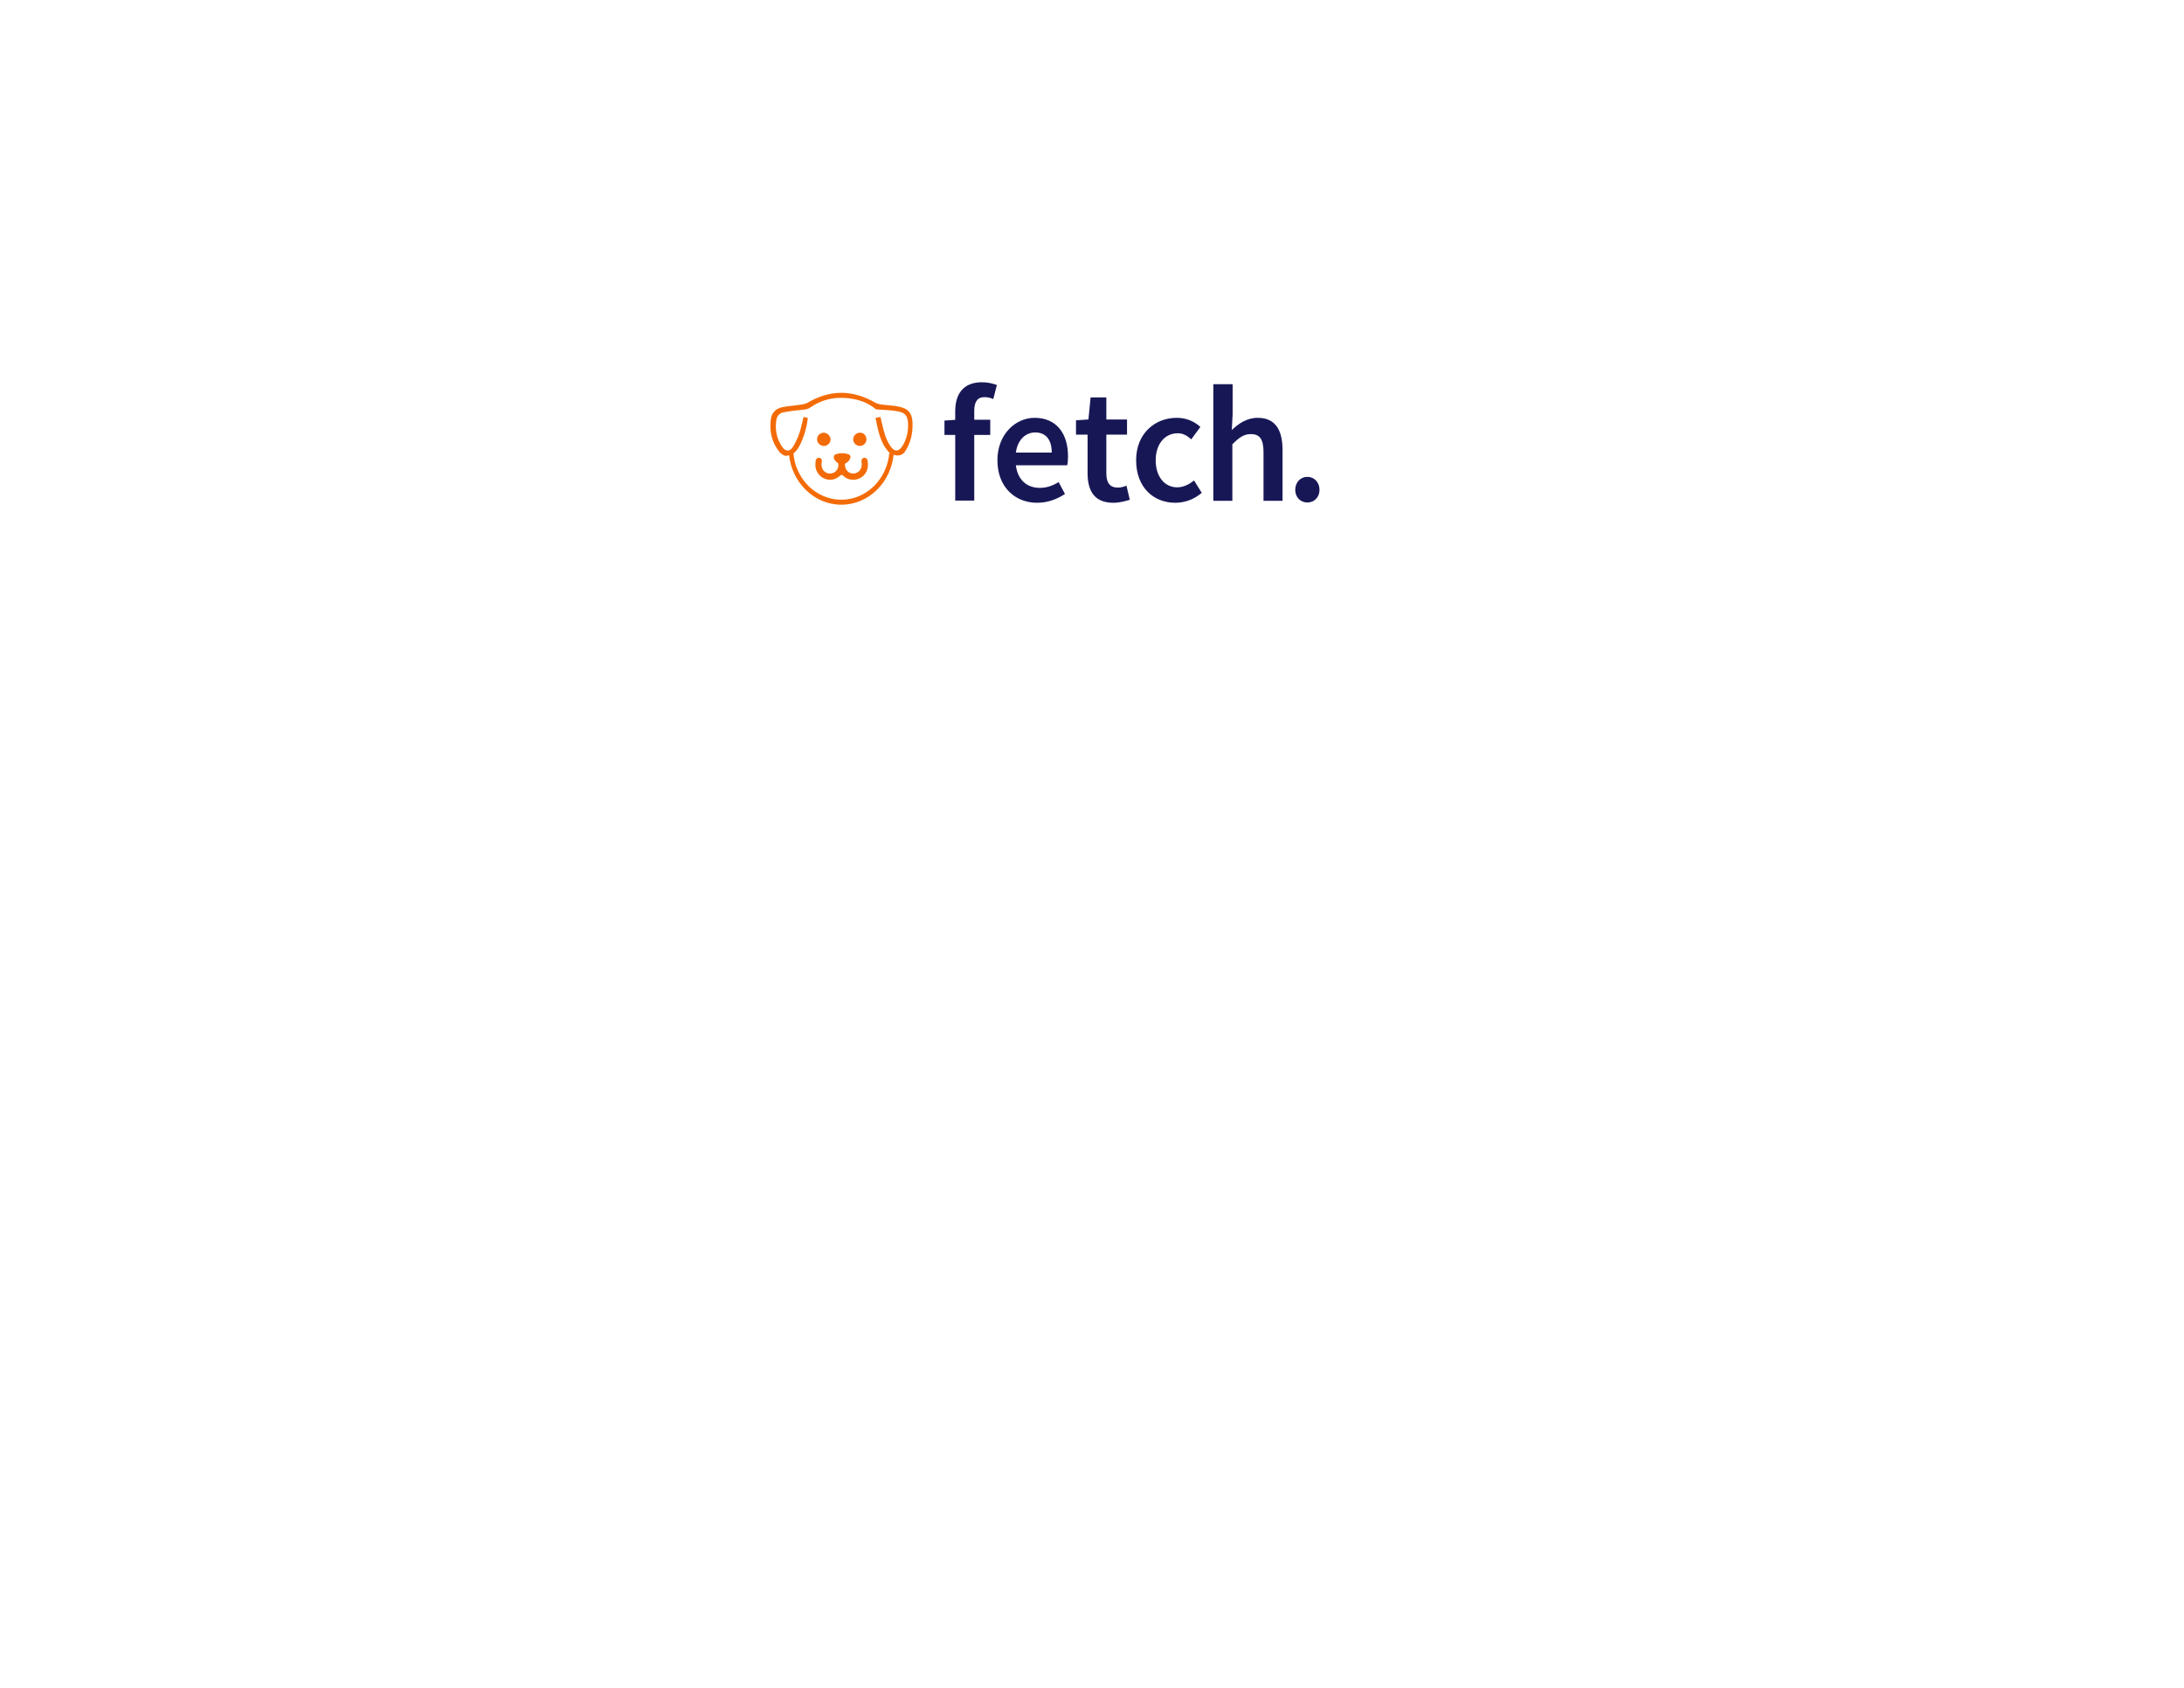
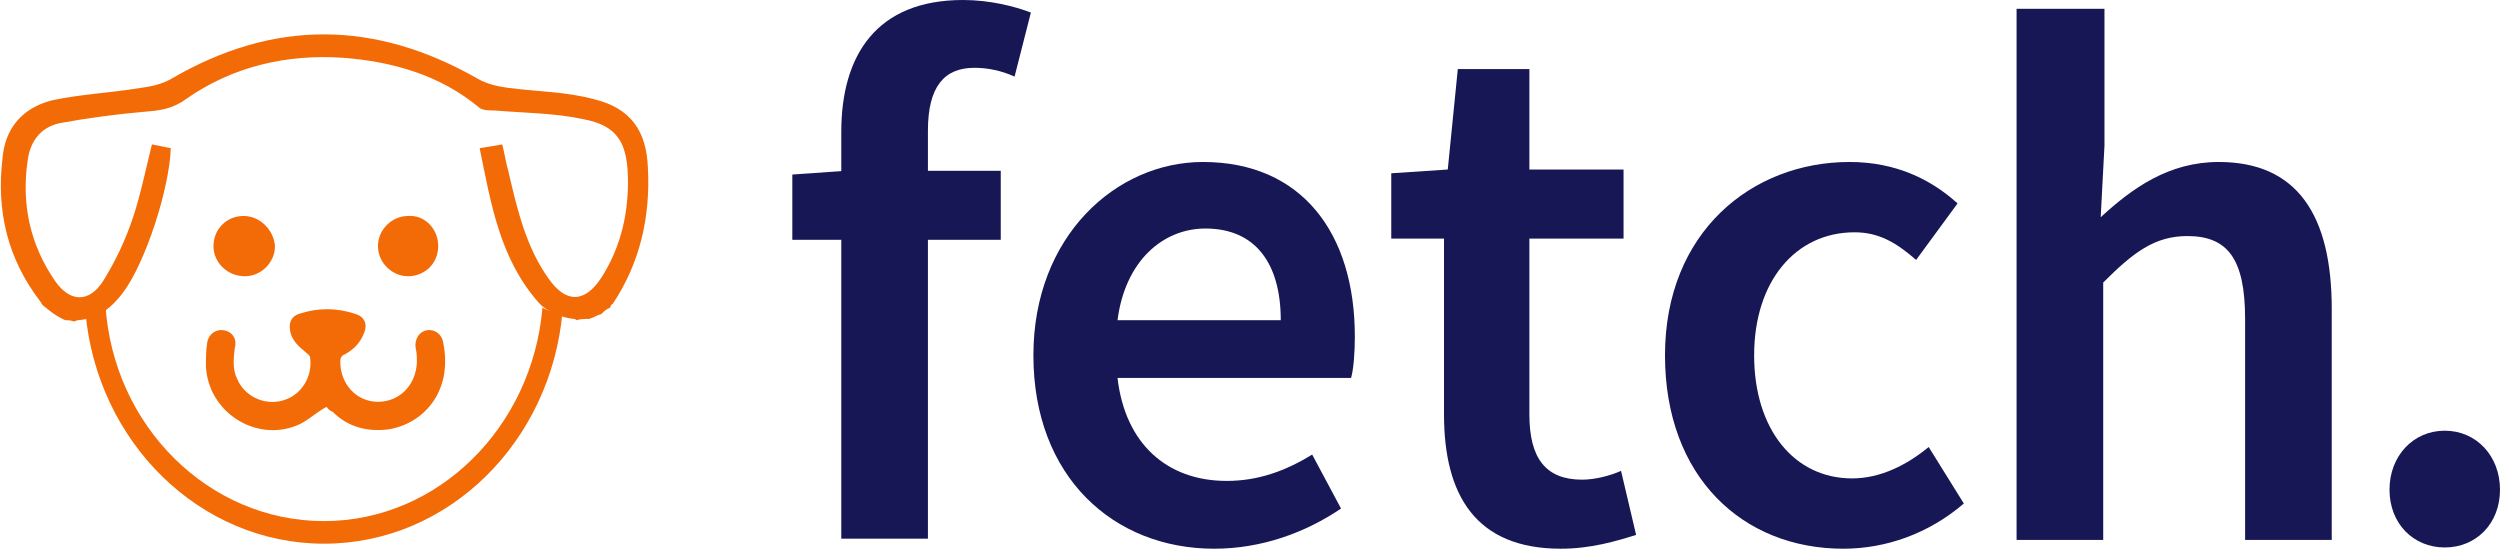
- <svg xmlns="http://www.w3.org/2000/svg" version="1.1" id="Layer_1" x="0px" y="0px" viewBox="0 0 792 612" style="enable-background:new 0 0 792 612;" xml:space="preserve">
+ <svg xmlns="http://www.w3.org/2000/svg" version="1.1" id="Layer_1" x="0px" y="0px" viewBox="0 0 199.1 44.4" style="enable-background:new 0 0 199.1 44.4;" xml:space="preserve">
  <style type="text/css">
	.st0{fill:#181756;}
	.st1{fill:#F36B07;}
</style>
  <g>
-     <path class="st0" d="M342.5,152.5l4.3-0.3h12.3v5.5h-16.6V152.5z M346.4,149.1c0-6.1,2.8-10.5,9.7-10.5c2.1,0,4.1,0.5,5.4,1   l-1.3,5.1c-1.1-0.5-2.2-0.7-3.2-0.7c-2.4,0-3.7,1.5-3.7,5v32.5h-6.9V149.1z" />
-     <path class="st0" d="M361.7,166.9c0-9.5,6.6-15.4,13.5-15.4c7.9,0,12.1,5.7,12.1,13.9c0,1.3-0.1,2.6-0.3,3.3h-18.6   c0.6,5.2,3.9,8.2,8.7,8.2c2.5,0,4.7-0.8,6.8-2.1l2.3,4.3c-2.8,1.9-6.3,3.2-10.1,3.2C368.1,182.3,361.7,176.6,361.7,166.9z    M381.4,164.1c0-4.5-2-7.3-6-7.3c-3.4,0-6.4,2.6-7,7.3H381.4z" />
-     <path class="st0" d="M394.4,171.6v-14h-4.2v-5.2l4.5-0.3l0.8-8h5.7v8h7.5v5.5h-7.5v14c0,3.5,1.3,5.2,4.2,5.2c1,0,2.2-0.3,3.1-0.7   l1.2,5.1c-1.6,0.5-3.6,1.1-6,1.1C396.9,182.3,394.4,178,394.4,171.6z" />
-     <path class="st0" d="M412,166.9c0-9.8,6.9-15.4,14.7-15.4c3.7,0,6.5,1.4,8.6,3.3l-3.3,4.5c-1.6-1.4-3-2.2-4.9-2.2   c-4.7,0-8,3.9-8,9.8c0,5.9,3.2,9.8,7.8,9.8c2.3,0,4.4-1.1,6.1-2.5l2.8,4.5c-2.8,2.4-6.2,3.6-9.6,3.6   C418.2,182.3,412,176.6,412,166.9z" />
-     <path class="st0" d="M440.1,139.3h6.9v10.9l-0.3,5.7c2.5-2.3,5.4-4.4,9.4-4.4c6.3,0,9,4.3,9,11.7v18.4h-6.9V164   c0-4.8-1.4-6.6-4.6-6.6c-2.6,0-4.3,1.3-6.7,3.7v20.5h-6.9V139.3z" />
-     <path class="st0" d="M469.7,177.6c0-2.7,1.9-4.7,4.4-4.7s4.4,2,4.4,4.7c0,2.7-1.9,4.6-4.4,4.6S469.7,180.3,469.7,177.6z" />
+     <path class="st0" d="M63.1,13.9l4.3-0.3h12.3v5.5H63.1L63.1,13.9L63.1,13.9z M67,10.5C67,4.4,69.8,0,76.7,0c2.1,0,4.1,0.5,5.4,1   l-1.3,5.1c-1.1-0.5-2.2-0.7-3.2-0.7c-2.4,0-3.7,1.5-3.7,5v32.5H67V10.5z" />
+     <path class="st0" d="M82.3,28.3c0-9.5,6.6-15.4,13.5-15.4c7.9,0,12.1,5.7,12.1,13.9c0,1.3-0.1,2.6-0.3,3.3H89   c0.6,5.2,3.9,8.2,8.7,8.2c2.5,0,4.7-0.8,6.8-2.1l2.3,4.3c-2.8,1.9-6.3,3.2-10.1,3.2C88.7,43.7,82.3,38,82.3,28.3z M102,25.5   c0-4.5-2-7.3-6-7.3c-3.4,0-6.4,2.6-7,7.3H102z" />
+     <path class="st0" d="M115,33V19h-4.2v-5.2l4.5-0.3l0.8-8h5.7v8h7.5V19h-7.5v14c0,3.5,1.3,5.2,4.2,5.2c1,0,2.2-0.3,3.1-0.7l1.2,5.1   c-1.6,0.5-3.6,1.1-6,1.1C117.5,43.7,115,39.4,115,33z" />
+     <path class="st0" d="M132.6,28.3c0-9.8,6.9-15.4,14.7-15.4c3.7,0,6.5,1.4,8.6,3.3l-3.3,4.5c-1.6-1.4-3-2.2-4.9-2.2   c-4.7,0-8,3.9-8,9.8c0,5.9,3.2,9.8,7.8,9.8c2.3,0,4.4-1.1,6.1-2.5l2.8,4.5c-2.8,2.4-6.2,3.6-9.6,3.6   C138.8,43.7,132.6,38,132.6,28.3z" />
+     <path class="st0" d="M160.7,0.7h6.9v10.9l-0.3,5.7c2.5-2.3,5.4-4.4,9.4-4.4c6.3,0,9,4.3,9,11.7V43h-6.9V25.4c0-4.8-1.4-6.6-4.6-6.6   c-2.6,0-4.3,1.3-6.7,3.7V43h-6.9V0.7H160.7z" />
+     <path class="st0" d="M190.3,39c0-2.7,1.9-4.7,4.4-4.7s4.4,2,4.4,4.7s-1.9,4.6-4.4,4.6S190.3,41.7,190.3,39z" />
  </g>
  <g>
    <g>
-       <path class="st1" d="M305.3,172.1c-0.9,0.5-1.6,1.2-2.4,1.5c-3.3,1.3-7-1.1-7.2-4.7c0-0.6,0-1.3,0.1-1.9c0.1-0.7,0.7-1.1,1.3-1    c0.7,0.1,1.1,0.7,0.9,1.4c-0.1,0.9-0.2,1.7,0.2,2.5c0.6,1.4,2.2,2.1,3.6,1.7c1.5-0.4,2.4-1.9,2.2-3.4c0-0.2-0.2-0.3-0.3-0.4    c-0.6-0.5-1.2-1-1.3-1.8c-0.1-0.6,0.1-1.1,0.7-1.3c1.5-0.5,3-0.5,4.5,0c0.7,0.2,1,0.8,0.7,1.5c-0.3,0.8-0.8,1.3-1.5,1.7    c-0.3,0.1-0.4,0.3-0.4,0.6c0,1.8,1.3,3.2,3,3.2c1.7,0,3-1.3,3.1-3.1c0-0.4,0-0.8-0.1-1.2c-0.1-0.7,0.3-1.3,0.9-1.4    c0.6-0.1,1.2,0.3,1.3,1c0.8,4-1.7,6.5-4.4,6.9c-1.7,0.2-3.2-0.2-4.4-1.4C305.5,172.4,305.4,172.2,305.3,172.1z" />
-       <path class="st1" d="M314.2,159.3c0,1.4-1.1,2.4-2.4,2.4c-1.3,0-2.4-1.1-2.4-2.4c0-1.3,1.1-2.4,2.4-2.4    C313.1,156.8,314.2,157.9,314.2,159.3z" />
-       <path class="st1" d="M296.3,159.3c0-1.3,1-2.4,2.4-2.4c1.3,0,2.4,1.1,2.5,2.4c0,1.3-1.1,2.4-2.4,2.4    C297.4,161.7,296.3,160.6,296.3,159.3z" />
+       <path class="st1" d="M26,32.4c-0.9,0.5-1.6,1.2-2.4,1.5c-3.3,1.3-7-1.1-7.2-4.7c0-0.6,0-1.3,0.1-1.9c0.1-0.7,0.7-1.1,1.3-1    c0.7,0.1,1.1,0.7,0.9,1.4c-0.1,0.9-0.2,1.7,0.2,2.5c0.6,1.4,2.2,2.1,3.6,1.7c1.5-0.4,2.4-1.9,2.2-3.4c0-0.2-0.2-0.3-0.3-0.4    c-0.6-0.5-1.2-1-1.3-1.8c-0.1-0.6,0.1-1.1,0.7-1.3c1.5-0.5,3-0.5,4.5,0c0.7,0.2,1,0.8,0.7,1.5c-0.3,0.8-0.8,1.3-1.5,1.7    c-0.3,0.1-0.4,0.3-0.4,0.6c0,1.8,1.3,3.2,3,3.2s3-1.3,3.1-3.1c0-0.4,0-0.8-0.1-1.2C33,27,33.4,26.4,34,26.3c0.6-0.1,1.2,0.3,1.3,1    c0.8,4-1.7,6.5-4.4,6.9c-1.7,0.2-3.2-0.2-4.4-1.4C26.2,32.7,26.1,32.5,26,32.4z" />
+       <path class="st1" d="M34.9,19.6c0,1.4-1.1,2.4-2.4,2.4s-2.4-1.1-2.4-2.4c0-1.3,1.1-2.4,2.4-2.4C33.8,17.1,34.9,18.2,34.9,19.6z" />
+       <path class="st1" d="M17,19.6c0-1.3,1-2.4,2.4-2.4c1.3,0,2.4,1.1,2.5,2.4c0,1.3-1.1,2.4-2.4,2.4C18.1,22,17,20.9,17,19.6z" />
    </g>
-     <path class="st1" d="M330.9,153.1c-0.1-3-1.4-4.8-4.3-5.5c-2.2-0.6-4.5-0.6-6.8-0.9c-0.8-0.1-1.7-0.3-2.4-0.7   c-8.2-4.7-16.3-4.8-24.5,0c-0.7,0.4-1.6,0.6-2.4,0.7c-2.4,0.4-4.8,0.5-7.1,1c-2.3,0.6-3.7,2.2-3.9,4.6c-0.5,4.2,0.4,8,3,11.4   c0.1,0.1,0.1,0.2,0.2,0.3c0.6,0.5,1.1,0.9,1.8,1.2c0.2,0,0.4,0,0.7,0.1c0.1,0,0.2-0.1,0.3-0.1c1.6-0.1,2.7-1,3.6-2.2   c1.8-2.4,3.7-8.3,3.8-11.5c-0.5-0.1-1-0.2-1.5-0.3c-0.5,2-0.9,4-1.5,5.8c-0.6,1.8-1.4,3.5-2.4,5.1c-1.1,1.7-2.6,1.7-3.8,0   c-2-2.9-2.7-6.1-2.2-9.6c0.2-1.6,1.1-2.7,2.6-3c2.2-0.4,4.4-0.7,6.7-0.9c1.2-0.1,2.2-0.2,3.3-1c3.7-2.6,8-3.6,12.5-3.3   c4,0.3,7.8,1.4,10.9,4c0.3,0.2,0.8,0.2,1.2,0.2c2.4,0.2,4.8,0.2,7.1,0.7c2.6,0.5,3.4,1.8,3.5,4.4c0.1,2.9-0.5,5.7-2.1,8.2   c-1.3,2-2.8,2.1-4.2,0.1c-1.8-2.5-2.5-5.5-3.2-8.5c-0.2-0.7-0.3-1.4-0.5-2.2c-0.6,0.1-1.1,0.2-1.8,0.3c0.9,4.4,1.6,8.8,4.7,12.3   c0.6,0.7,1.8,1.2,2.8,1.3c0.1,0,0.1,0,0.2,0.1c0.3-0.1,0.7-0.1,1-0.1c0.1,0,0.2-0.1,0.3-0.1c0.2-0.1,0.4-0.2,0.7-0.3   c0.2-0.2,0.4-0.4,0.7-0.5c0-0.1,0.1-0.3,0.2-0.3C330.3,160.6,331.1,156.9,330.9,153.1z" />
-     <path class="st1" d="M322.5,164.2c-0.8,9.5-8.3,17-17.4,17c-9.2,0-16.8-7.6-17.4-17.2c-0.5,0.4-1,0.6-1.6,0.5   c0.9,10.4,9.1,18.5,19,18.5c10,0,18.1-8.2,19-18.5C323.6,164.6,323,164.5,322.5,164.2z" />
+     <path class="st1" d="M51.6,13.4c-0.1-3-1.4-4.8-4.3-5.5c-2.2-0.6-4.5-0.6-6.8-0.9c-0.8-0.1-1.7-0.3-2.4-0.7   c-8.2-4.7-16.3-4.8-24.5,0C12.9,6.7,12,6.9,11.2,7C8.8,7.4,6.4,7.5,4.1,8c-2.3,0.6-3.7,2.2-3.9,4.6c-0.5,4.2,0.4,8,3,11.4   c0.1,0.1,0.1,0.2,0.2,0.3c0.6,0.5,1.1,0.9,1.8,1.2c0.2,0,0.4,0,0.7,0.1c0.1,0,0.2-0.1,0.3-0.1c1.6-0.1,2.7-1,3.6-2.2   c1.8-2.4,3.7-8.3,3.8-11.5c-0.5-0.1-1-0.2-1.5-0.3c-0.5,2-0.9,4-1.5,5.8s-1.4,3.5-2.4,5.1c-1.1,1.7-2.6,1.7-3.8,0   c-2-2.9-2.7-6.1-2.2-9.6c0.2-1.6,1.1-2.7,2.6-3C7,9.4,9.2,9.1,11.5,8.9c1.2-0.1,2.2-0.2,3.3-1c3.7-2.6,8-3.6,12.5-3.3   c4,0.3,7.8,1.4,10.9,4c0.3,0.2,0.8,0.2,1.2,0.2C41.8,9,44.2,9,46.5,9.5c2.6,0.5,3.4,1.8,3.5,4.4c0.1,2.9-0.5,5.7-2.1,8.2   c-1.3,2-2.8,2.1-4.2,0.1c-1.8-2.5-2.5-5.5-3.2-8.5c-0.2-0.7-0.3-1.4-0.5-2.2c-0.6,0.1-1.1,0.2-1.8,0.3c0.9,4.4,1.6,8.8,4.7,12.3   c0.6,0.7,1.8,1.2,2.8,1.3c0.1,0,0.1,0,0.2,0.1c0.3-0.1,0.7-0.1,1-0.1c0.1,0,0.2-0.1,0.3-0.1c0.2-0.1,0.4-0.2,0.7-0.3   c0.2-0.2,0.4-0.4,0.7-0.5c0-0.1,0.1-0.3,0.2-0.3C51,20.9,51.8,17.2,51.6,13.4z" />
+     <path class="st1" d="M43.2,24.5c-0.8,9.5-8.3,17-17.4,17c-9.2,0-16.8-7.6-17.4-17.2c-0.5,0.4-1,0.6-1.6,0.5   c0.9,10.4,9.1,18.5,19,18.5c10,0,18.1-8.2,19-18.5C44.3,24.9,43.7,24.8,43.2,24.5z" />
  </g>
</svg>
